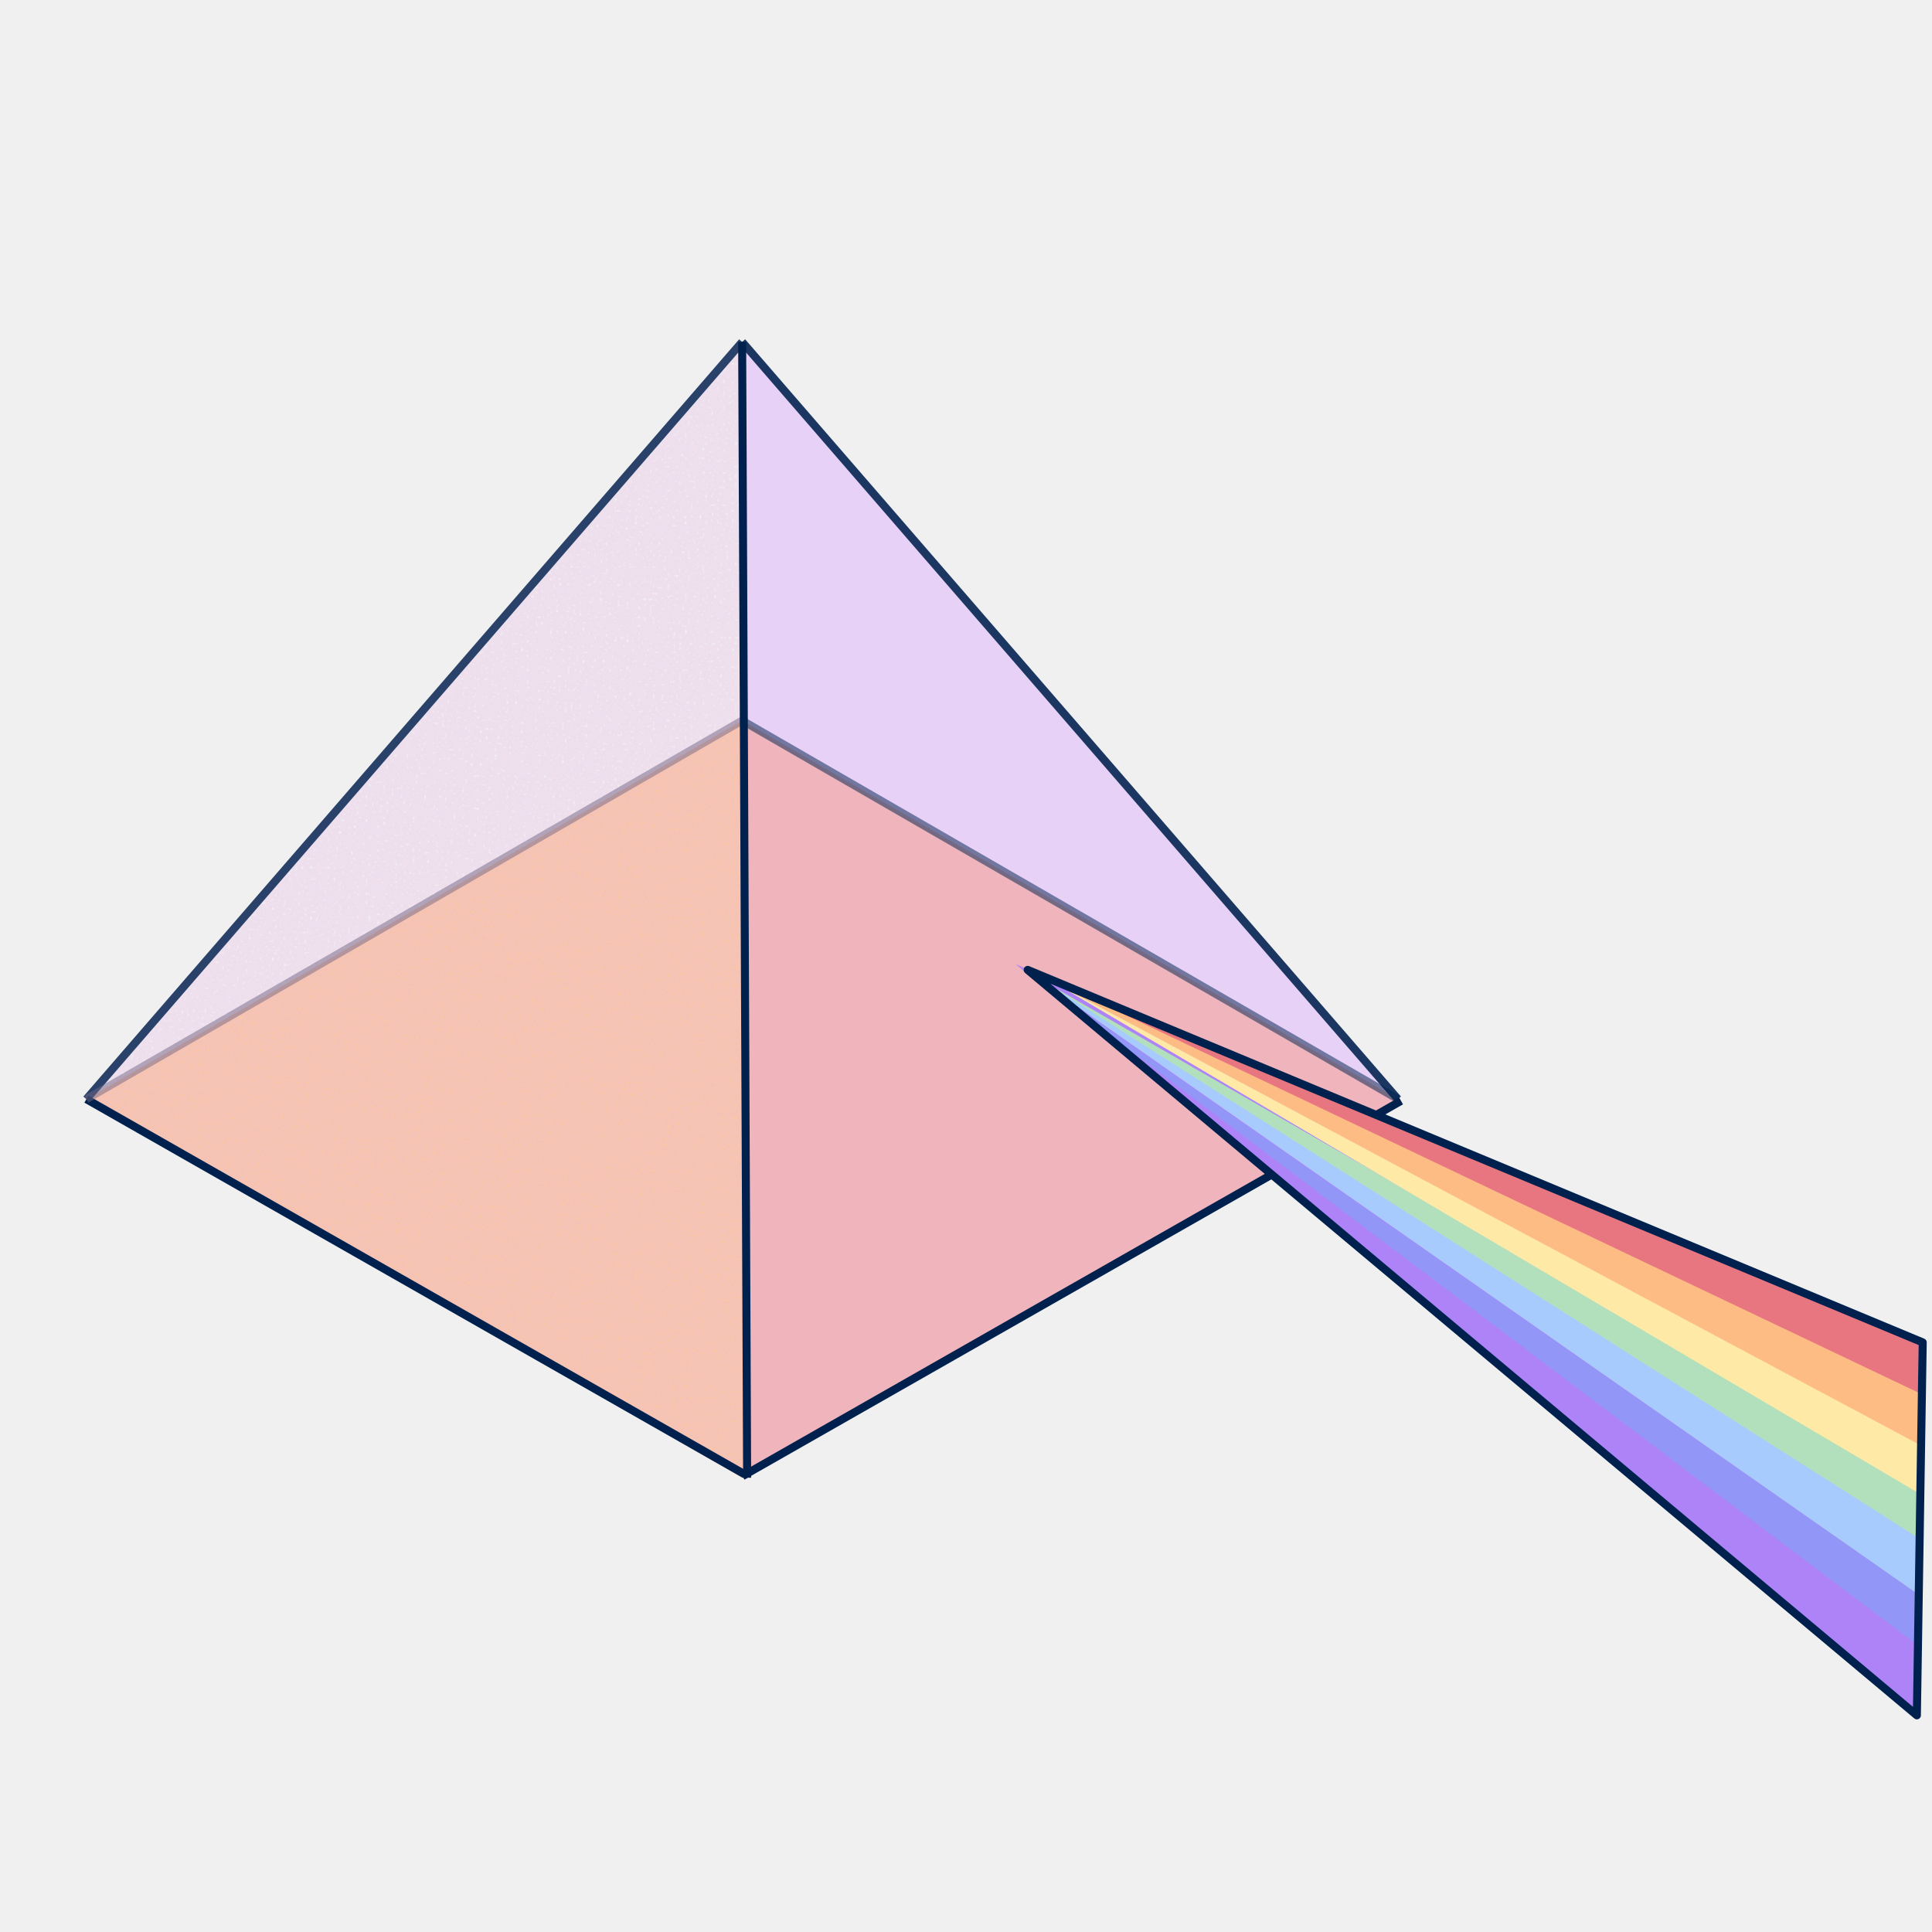
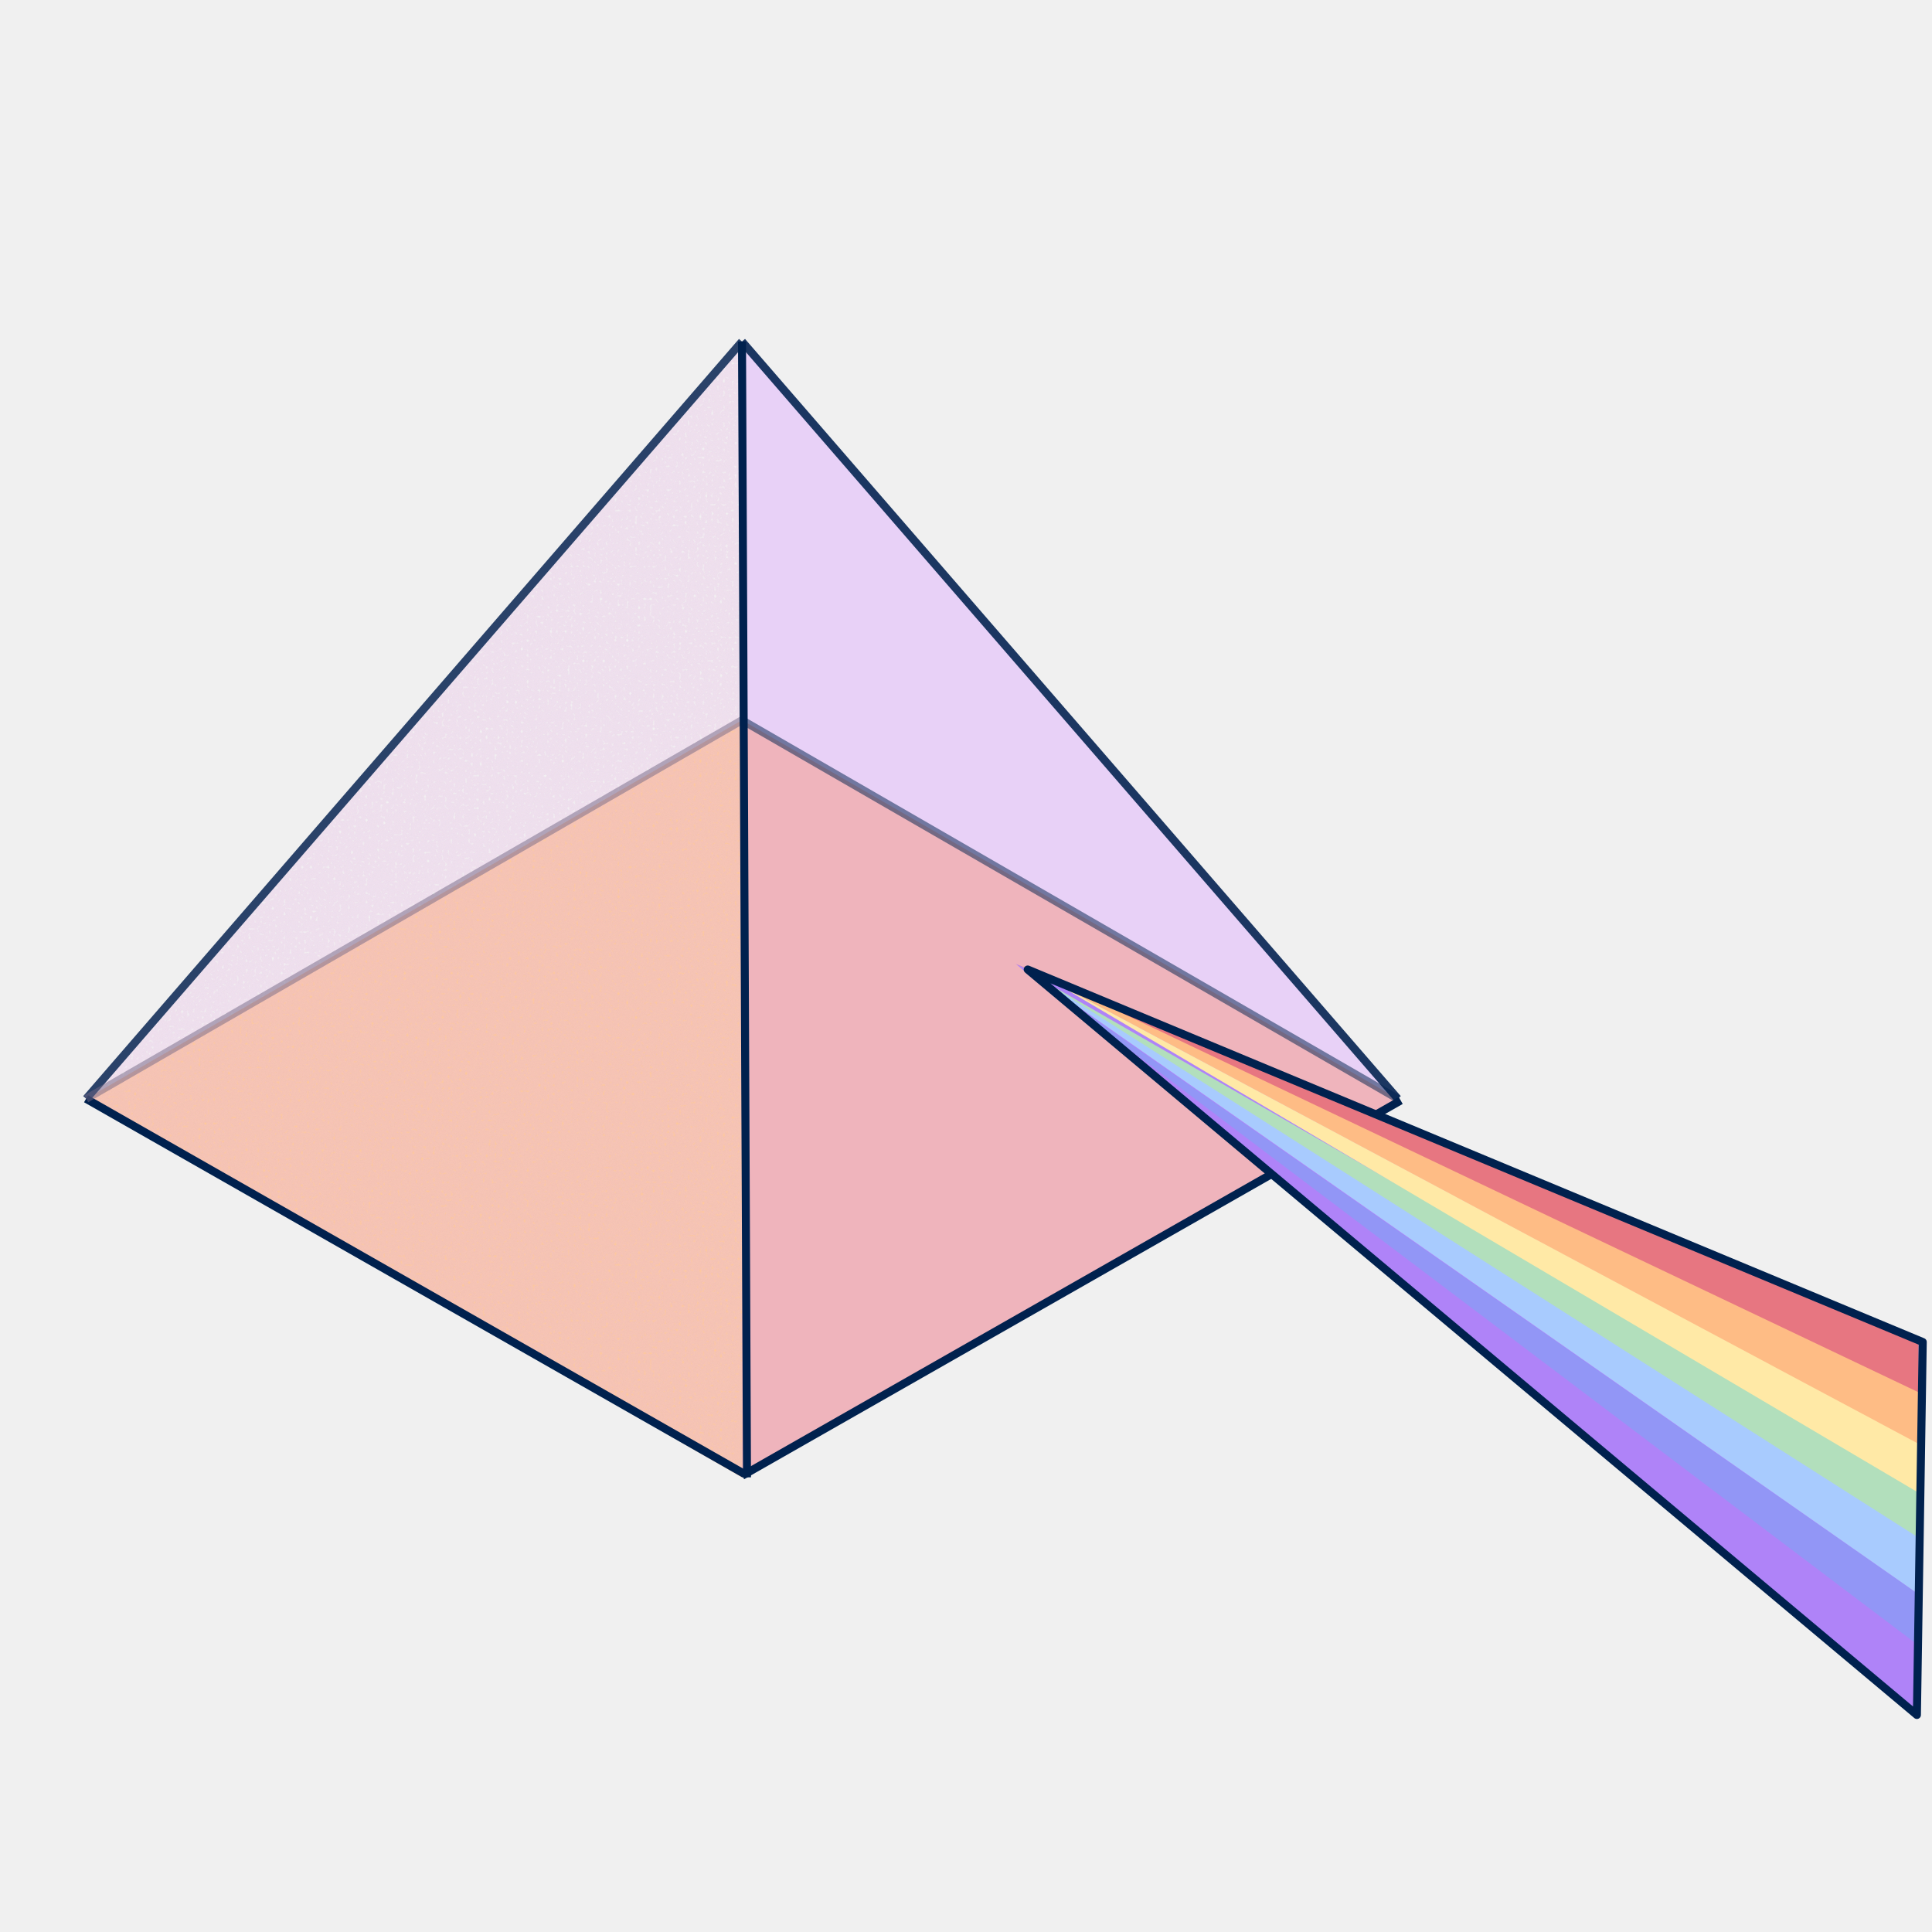
- <svg xmlns="http://www.w3.org/2000/svg" id="svg1454" version="1.1" viewBox="0 0 39.688 39.688" height="39.688mm" width="39.688mm">
-   <defs id="defs1450">
-     <filter id="filter8750-3" style="color-interpolation-filters:sRGB">
-       <feTurbulence id="feTurbulence8734-6" result="turbulence" seed="241" numOctaves="1" baseFrequency="2.585 2.57" type="fractalNoise" />
-       <feComposite id="feComposite8736-4" result="composite1" operator="in" in2="turbulence" in="SourceGraphic" />
-       <feColorMatrix id="feColorMatrix8738-7" result="color" values="1 0 0 0 0 0 1 0 0 0 0 0 1 0 0 0 0 0 9.263 -0.678 " />
-       <feFlood id="feFlood8740-9" result="flood" flood-color="rgb(255,255,255)" flood-opacity="0.376" />
-       <feMerge id="feMerge8746-7" result="merge">
-         <feMergeNode id="feMergeNode8742-2" in="flood" />
-         <feMergeNode id="feMergeNode8744-2" in="color" />
+ <svg xmlns="http://www.w3.org/2000/svg" width="39.688mm" height="39.688mm" version="1.1" viewBox="0 0 39.688 39.688">
+   <defs>
+     <filter id="filter8750-3" color-interpolation-filters="sRGB">
+       <feTurbulence baseFrequency="2.585 2.57" result="turbulence" seed="241" type="fractalNoise" />
+       <feComposite in="SourceGraphic" in2="turbulence" operator="in" result="composite1" />
+       <feColorMatrix result="color" values="1 0 0 0 0 0 1 0 0 0 0 0 1 0 0 0 0 0 9.263 -0.678 " />
+       <feFlood flood-color="rgb(255,255,255)" flood-opacity=".376" result="flood" />
+       <feMerge result="merge">
+         <feMergeNode in="flood" />
+         <feMergeNode in="color" />
      </feMerge>
-       <feComposite id="feComposite8748-1" result="composite2" operator="in" in2="SourceGraphic" />
+       <feComposite in2="SourceGraphic" operator="in" result="composite2" />
    </filter>
  </defs>
-   <g transform="translate(-100.7774,-166.5658)" id="layer2">
-     <rect ry="0" y="163.449" x="40.424" height="39.688" width="39.688" id="rect1764" style="fill:none;fill-rule:evenodd;stroke-width:0.394;stroke-linejoin:round" />
-     <rect style="fill:none;fill-rule:evenodd;stroke-width:0.394;stroke-linejoin:round" id="rect1766" width="39.688" height="39.688" x="100.777" y="166.566" ry="0" />
-     <rect style="fill:none;fill-rule:evenodd;stroke-width:0.394;stroke-linejoin:round" id="rect1768" width="39.688" height="39.688" x="40.424" y="217.826" ry="0" />
-     <rect ry="0" y="218.391" x="100.777" height="39.688" width="39.688" id="rect1770" style="fill:none;fill-rule:evenodd;stroke:none;stroke-width:0.394;stroke-linejoin:round" />
+   <g transform="translate(-100.78 -166.57)" fill="none">
+     <g stroke-linejoin="round" stroke-width=".394">
+       <rect x="40.424" y="163.45" width="39.688" height="39.688" ry="0" />
+       <rect x="100.78" y="166.57" width="39.688" height="39.688" ry="0" />
+       <rect x="40.424" y="217.83" width="39.688" height="39.688" ry="0" />
+     </g>
+     <rect x="100.78" y="218.39" width="39.688" height="39.688" ry="0" />
  </g>
-   <g transform="translate(-100.7774,-166.5658)" id="layer1">
-     <g transform="matrix(0.9531083,0,0,0.9531083,6.996536,119.7744)" id="g1847">
-       <rect style="display:inline;opacity:0.519;fill:none;fill-opacity:0.995;fill-rule:evenodd;stroke:none;stroke-width:0.109;stroke-linecap:round;stroke-linejoin:round;stroke-miterlimit:4;stroke-dasharray:none;stroke-opacity:1" id="rect3621" width="42.224" height="36.933" x="35.077" y="105.229" ry="0.236" />
-       <path style="fill:#c8a9fa;stroke:#00214e;stroke-width:0.19;stroke-linecap:round;stroke-linejoin:round;stroke-miterlimit:4;stroke-dasharray:none" d="M 41.908,115.801 H 72.214 V 134.131 H 41.908 Z" id="path861" />
-       <path d="m 43.351,119.133 v -1.666 0 h 27.42 v 1.666" style="fill:#ffffff;fill-opacity:1;stroke:#00214e;stroke-width:0.19;stroke-linecap:round;stroke-linejoin:round;stroke-miterlimit:4;stroke-dasharray:none" id="path863" />
-       <path d="m 70.771,119.133 v 13.331 H 43.351 V 119.133" style="fill:#f0b6d3;fill-opacity:1;stroke:#00214e;stroke-width:0.19;stroke-linecap:round;stroke-linejoin:round;stroke-miterlimit:4;stroke-dasharray:none" id="path3592" />
-       <circle r="0.343" style="fill:#3a2264;fill-opacity:1;stroke:#00214e;stroke-width:0.095;stroke-linecap:round;stroke-linejoin:round;stroke-miterlimit:4;stroke-dasharray:none" id="path1032" cx="67.647" cy="118.2" />
-       <circle r="0.343" cy="118.197" cx="68.784" id="circle1034" style="fill:#3a2264;fill-opacity:1;stroke:#00214e;stroke-width:0.095;stroke-linecap:round;stroke-linejoin:round;stroke-miterlimit:4;stroke-dasharray:none" />
-       <circle r="0.343" style="fill:#dc3545;fill-opacity:1;stroke:#00214e;stroke-width:0.095;stroke-linecap:round;stroke-linejoin:round;stroke-miterlimit:4;stroke-dasharray:none" id="circle1036" cx="69.92" cy="118.202" />
-       <path style="fill:#b2dfbc;fill-opacity:0.995;stroke:#00214e;stroke-width:0.095;stroke-linejoin:round;stroke-miterlimit:4;stroke-dasharray:none;stroke-dashoffset:0;stroke-opacity:1;stop-color:#000000" d="m 38.907,113.497 c 0,0 0.455,1.12 1.442,1.442 0,0 -1.182,0.576 -1.442,1.442 0,0 -0.334,-1.055 -1.442,-1.442 0,0 1.127,-0.364 1.442,-1.442 z" id="path2348" />
-       <rect style="fill:#250657;fill-opacity:1;fill-rule:evenodd;stroke:none;stroke-width:0.095;stroke-linecap:round;stroke-linejoin:round;stroke-miterlimit:4;stroke-dasharray:none;stroke-opacity:1" id="rect3503" width="15.07" height="9.314" x="49.232" y="121.314" ry="0.606" />
-       <rect ry="0.606" y="120.931" x="49.591" height="9.314" width="15.07" id="rect3501" style="fill:#ffffff;fill-opacity:1;fill-rule:evenodd;stroke:#000000;stroke-width:0.19;stroke-linecap:round;stroke-linejoin:round;stroke-miterlimit:4;stroke-dasharray:none;stroke-opacity:1" />
-       <text xml:space="preserve" style="font-style:normal;font-variant:normal;font-weight:bold;font-stretch:normal;font-size:2.525px;line-height:1.25;font-family:Inter;-inkscape-font-specification:'Inter Bold';letter-spacing:0px;word-spacing:0px;fill:#00214e;fill-opacity:1;stroke:none;stroke-width:0.095;stroke-miterlimit:4;stroke-dasharray:none" x="54.358" y="126.007" id="text3499">
-         <tspan id="tspan3497" style="font-style:normal;font-variant:normal;font-weight:bold;font-stretch:normal;font-family:Inter;-inkscape-font-specification:'Inter Bold';fill:#00214e;fill-opacity:1;stroke-width:0.095;stroke-miterlimit:4;stroke-dasharray:none" x="54.358" y="126.007">(^_^)</tspan>
-       </text>
-       <circle cy="121.78" cx="63.65" id="circle3505" style="fill:#dc3545;fill-opacity:1;stroke:#00214e;stroke-width:0.095;stroke-linecap:round;stroke-linejoin:round;stroke-miterlimit:4;stroke-dasharray:none" r="0.343" />
-       <path id="path3509" d="m 49.686,122.889 14.919,-1e-5" style="fill:#c8a9fa;fill-opacity:1;stroke:#00214e;stroke-width:0.19;stroke-linecap:round;stroke-linejoin:round;stroke-miterlimit:4;stroke-dasharray:none" />
-       <g transform="matrix(0.5961191,0,0,0.5961191,-52.9386,55.43522)" id="g3604">
-         <rect style="fill:none;fill-opacity:1;fill-rule:evenodd;stroke:#00214e;stroke-width:0.265;stroke-linecap:round;stroke-linejoin:round;stroke-miterlimit:4;stroke-dasharray:none;stroke-opacity:1" id="rect3487" width="6.464" height="2.155" x="176.438" y="121.867" ry="0.853" />
-         <text xml:space="preserve" style="font-style:normal;font-variant:normal;font-weight:normal;font-stretch:normal;font-size:1.882px;line-height:1.25;font-family:Inter;-inkscape-font-specification:Inter;letter-spacing:0px;word-spacing:0px;white-space:pre;inline-size:0;fill:#250657;fill-opacity:1;stroke:none;stroke-width:0.132;stroke-miterlimit:4;stroke-dasharray:none" x="179.064" y="123.316" id="text3513">
-           <tspan id="tspan3511" style="font-style:normal;font-variant:normal;font-weight:800;font-stretch:normal;font-size:1.882px;font-family:Inter;-inkscape-font-specification:'Inter Ultra-Bold';fill:#250657;stroke-width:0.132;stroke-miterlimit:4;stroke-dasharray:none" x="179.064" y="123.316">y</tspan>
-         </text>
+   <g transform="translate(-100.78 -166.57)">
+     <g transform="matrix(.94363 0 0 .94363 -31.146 136.94)">
+       <rect x="139.46" y="33.955" width="42.224" height="36.933" ry=".236" fill="none" opacity=".519" />
+       <path d="m155.96 47.078-14.276 8.242 14.276 8.242 14.276-8.242z" fill="#febc85" stop-color="#000000" />
+       <path transform="matrix(.16484 0 0 .16484 103.3 -5.629)" d="m319.48 269.74-86.603 100 86.603 50z" fill="#edccea" fill-opacity=".466" filter="url(#filter8750-3)" stop-color="#000000" />
+       <path d="m155.96 38.835 14.276 16.484-14.276 8.242z" fill="#deaaff" fill-opacity=".453" stop-color="#000000" />
+       <g stroke-linejoin="round">
+         <g>
+           <path d="m155.96 38.835-14.276 16.484" fill="none" stop-color="#000000" stroke="#2a4269" stroke-width=".174" />
+           <path d="m155.96 38.835 14.276 16.484" fill="none" stop-color="#000000" stroke="#1b3661" stroke-width=".174" />
+           <path d="m141.68 55.32 14.336 8.169" fill="#281845" stop-color="#000000" stroke="#00214e" stroke-width=".175" />
+         </g>
+         <path d="m155.96 47.078 14.276 8.242" fill="none" stop-color="#000000" stroke="#00214e" stroke-opacity=".514" stroke-width=".174" />
+         <path d="m155.96 47.078-14.276 8.242" fill="none" stop-color="#000000" stroke="#746785" stroke-opacity=".497" stroke-width=".174" />
+         <path d="m170.3 55.357-14.336 8.169" fill="#281845" stop-color="#000000" stroke="#00214e" stroke-width=".175" />
+         <path d="m155.96 38.835 0.109 24.726" fill="#00214e" stop-color="#000000" stroke="#00214e" stroke-width=".174" />
      </g>
-       <g transform="matrix(0.5963435,0,0,0.5849856,-51.80277,56.82379)" id="g3609">
-         <rect ry="0.853" y="121.803" x="184.708" height="2.155" width="6.464" id="rect3489" style="fill:none;fill-opacity:1;fill-rule:evenodd;stroke:#00214e;stroke-width:0.265;stroke-linecap:round;stroke-linejoin:round;stroke-miterlimit:4;stroke-dasharray:none;stroke-opacity:1" />
-         <text id="text3580" y="123.316" x="187.595" style="font-style:normal;font-variant:normal;font-weight:normal;font-stretch:normal;font-size:1.882px;line-height:1.25;font-family:Inter;-inkscape-font-specification:Inter;letter-spacing:0px;word-spacing:0px;white-space:pre;inline-size:0;fill:#250657;fill-opacity:1;stroke:none;stroke-width:0.132;stroke-miterlimit:4;stroke-dasharray:none" xml:space="preserve">
-           <tspan y="123.316" x="187.595" style="font-style:normal;font-variant:normal;font-weight:800;font-stretch:normal;font-size:1.882px;font-family:Inter;-inkscape-font-specification:'Inter Ultra-Bold';fill:#250657;stroke-width:0.132;stroke-miterlimit:4;stroke-dasharray:none" id="tspan3578">n</tspan>
-         </text>
+       <g transform="matrix(.18907 0 0 .16484 138.82 30.93)">
+         <path d="m226.06 229.07-103.87-98.911 103.92 50 0.115 41.508z" fill="#af83f8" stop-color="#000000" />
+         <path d="m122.2 130.16 103.96 57.066-0.041-7.066z" fill="#e77681" stop-color="#000000" />
+         <path d="m124 131.49 102.16 67.442c-0.048 3.719 2e-3 7.145 2e-3 7.145z" fill="#b2dfbc" stop-color="#000000" />
+         <path d="m122.92 130.75 103.2 89.409 0.058-6.707z" fill="#9296f6" stop-color="#000000" />
+         <path d="m226.19 186.76-102.78-56.121 102.74 62.994z" fill="#febc85" stop-color="#000000" />
+         <path d="m126.68 132.64 99.474 67.369 0.036-6.44z" fill="#ffe9a6" stop-color="#000000" />
+         <path d="m122.49 130.28 103.67 75.672 0.017 7.481z" fill="#a8cbfe" stop-color="#000000" />
      </g>
-       <g style="stroke-width:0.09;stroke-miterlimit:4;stroke-dasharray:none" transform="matrix(1.019855,-0.2732693,0.2732693,1.019855,-172.5865,36.32423)" id="g3588">
-         <path style="fill:#250657;fill-opacity:1;fill-rule:evenodd;stroke:#00214e;stroke-width:0.09;stroke-linecap:round;stroke-linejoin:round;stroke-miterlimit:4;stroke-dasharray:none;stroke-opacity:1" d="m 194.687,139.736 v 4.803 l 0.983,-0.873 0.263,1.295 0.538,-0.182 -0.226,-1.352 1.351,-0.186 z" id="path3582" />
-         <path id="path3584" d="m 194.401,139.813 v 4.803 l 0.983,-0.873 0.263,1.295 0.538,-0.182 -0.226,-1.352 1.351,-0.186 z" style="fill:#ffffff;fill-opacity:1;fill-rule:evenodd;stroke:#00214e;stroke-width:0.09;stroke-linecap:round;stroke-linejoin:round;stroke-miterlimit:4;stroke-dasharray:none;stroke-opacity:1" />
-       </g>
-       <path id="path3590" d="m 43.351,119.166 27.42,-1e-5" style="fill:#c8a9fa;fill-opacity:1;stroke:#00214e;stroke-width:0.19;stroke-linecap:round;stroke-linejoin:round;stroke-miterlimit:4;stroke-dasharray:none" />
-       <path id="path2346" d="m 40.147,120.664 c 0,0 1.73,2.427 4.28,2.638 0,0 -2.508,2.055 -2.638,4.28 0,0 -1.403,-2.341 -4.28,-2.638 0,0 2.496,-1.516 2.638,-4.28 z" style="fill:#ffdf7e;fill-opacity:1;stroke:#00214e;stroke-width:0.095;stroke-linejoin:round;stroke-miterlimit:4;stroke-dasharray:none;stroke-dashoffset:0;stroke-opacity:1;stop-color:#000000" />
-       <path style="fill:#ffdf7e;fill-opacity:1;stroke:#00214e;stroke-width:0.095;stroke-linejoin:round;stroke-miterlimit:4;stroke-dasharray:none;stroke-dashoffset:0;stroke-opacity:1;stop-color:#000000" d="m 72.831,128.095 c 0,0 -0.122,2.497 1.448,3.961 0,0 -2.719,0.051 -3.961,1.448 0,0 0.292,-2.271 -1.448,-3.961 0,0 2.431,0.299 3.961,-1.448 z" id="path3595" />
-       <path id="path3597" d="m 74.95,125.062 c 0,0 0.455,1.12 1.442,1.442 0,0 -1.182,0.576 -1.442,1.442 0,0 -0.334,-1.055 -1.442,-1.442 0,0 1.127,-0.364 1.442,-1.442 z" style="fill:#b2dfbc;fill-opacity:0.995;stroke:#00214e;stroke-width:0.095;stroke-linejoin:round;stroke-miterlimit:4;stroke-dasharray:none;stroke-dashoffset:0;stroke-opacity:1;stop-color:#000000" />
-       <path id="path3599" d="m 36.297,119.15 c 0,0 0.656,0.774 1.527,0.773 0,0 -0.792,0.769 -0.773,1.527 0,0 -0.543,-0.754 -1.527,-0.773 0,0 0.803,-0.585 0.773,-1.527 z" style="fill:#f0b6d3;fill-opacity:0.995;stroke:#00214e;stroke-width:0.095;stroke-linejoin:round;stroke-miterlimit:4;stroke-dasharray:none;stroke-dashoffset:0;stroke-opacity:1;stop-color:#000000" />
-     </g>
-     <g transform="matrix(0.9436323,0,0,0.9436323,-31.14591,136.9435)" id="g1797">
-       <rect style="display:inline;opacity:0.519;fill:none;fill-opacity:0.995;fill-rule:evenodd;stroke:none;stroke-width:0.109;stroke-linecap:round;stroke-linejoin:round;stroke-miterlimit:4;stroke-dasharray:none;stroke-opacity:1" id="rect3617" width="42.224" height="36.933" x="139.459" y="33.955" ry="0.236" />
-       <path style="fill:#febc85;fill-opacity:1;stroke:none;stroke-width:0.174;stroke-linejoin:round;stroke-miterlimit:4;stroke-dasharray:none;stop-color:#000000" d="m 155.96,47.078 -14.276,8.242 14.276,8.242 14.276,-8.242 z" id="path2406" />
-       <path transform="matrix(0.1648431,0,0,0.1648431,103.2964,-5.628951)" style="fill:#edccea;fill-opacity:0.466;stroke:none;stroke-width:0.529;stroke-linejoin:round;filter:url(#filter8750-3);stop-color:#000000" d="m 319.475,269.737 -86.603,100 86.603,50 z" id="path2408-2" />
-       <path style="fill:#deaaff;fill-opacity:0.453;stroke:none;stroke-width:0.087;stroke-linejoin:round;stop-color:#000000" d="m 155.96,38.835 14.276,16.484 -14.276,8.242 z" id="path2410-1" />
-       <path style="fill:none;fill-opacity:1;stroke:#2a4269;stroke-width:0.174;stroke-linejoin:round;stroke-miterlimit:4;stroke-dasharray:none;stroke-opacity:1;stop-color:#000000" d="M 155.96,38.835 141.684,55.32" id="path2432" />
-       <path style="fill:none;fill-opacity:1;stroke:#1b3661;stroke-width:0.174;stroke-linejoin:round;stroke-miterlimit:4;stroke-dasharray:none;stroke-opacity:1;stop-color:#000000" d="m 155.96,38.835 14.276,16.484" id="path2436" />
-       <path style="fill:#281845;fill-opacity:1;stroke:#00214e;stroke-width:0.175;stroke-linejoin:round;stroke-miterlimit:4;stroke-dasharray:none;stroke-opacity:1;stop-color:#000000" d="m 141.684,55.32 14.336,8.17" id="path2438" />
-       <path id="path2442" d="m 155.96,47.078 14.276,8.242" style="fill:none;fill-opacity:1;stroke:#00214e;stroke-width:0.174;stroke-linejoin:round;stroke-miterlimit:4;stroke-dasharray:none;stroke-opacity:0.514;stop-color:#000000" />
-       <path id="path2446" d="m 155.96,47.078 -14.276,8.242" style="fill:none;fill-opacity:1;stroke:#746785;stroke-width:0.174;stroke-linejoin:round;stroke-miterlimit:4;stroke-dasharray:none;stroke-opacity:0.497;stop-color:#000000" />
-       <path id="path7937" d="m 170.303,55.357 -14.336,8.17" style="fill:#281845;fill-opacity:1;stroke:#00214e;stroke-width:0.175;stroke-linejoin:round;stroke-miterlimit:4;stroke-dasharray:none;stroke-opacity:1;stop-color:#000000" />
-       <path style="fill:#00214e;fill-opacity:1;stroke:#00214e;stroke-width:0.174;stroke-linejoin:round;stroke-miterlimit:4;stroke-dasharray:none;stroke-opacity:1;stop-color:#000000" d="m 155.96,38.835 0.109,24.726" id="path2448" />
-       <g transform="matrix(0.1890653,0,0,0.1648431,138.8181,30.92989)" id="g1184-5">
-         <path style="opacity:1;fill:#af83f8;stroke:none;stroke-width:2.646;stroke-linejoin:round;stroke-miterlimit:4;stroke-dasharray:none;stroke-opacity:1;stop-color:#000000" d="m 226.062,229.075 -103.866,-98.911 103.923,50 0.115,41.508 z" id="path1163-6" />
-         <path style="opacity:1;fill:#e77681;stroke:none;stroke-width:2.646;stroke-linejoin:round;stroke-miterlimit:4;stroke-dasharray:none;stroke-opacity:1;stop-color:#000000" d="m 122.195,130.163 103.964,57.066 -0.041,-7.066 z" id="path1165-5" />
-         <path style="opacity:1;fill:#b2dfbc;fill-opacity:1;stroke:none;stroke-width:2.646;stroke-linejoin:round;stroke-miterlimit:4;stroke-dasharray:none;stroke-opacity:1;stop-color:#000000" d="m 123.997,131.49 102.157,67.442 c -0.048,3.719 0.002,7.145 0.002,7.145 z" id="path1167-0" />
-         <path style="opacity:1;fill:#9296f6;fill-opacity:1;stroke:none;stroke-width:2.646;stroke-linejoin:round;stroke-miterlimit:4;stroke-dasharray:none;stroke-opacity:1;stop-color:#000000" d="m 122.919,130.755 103.199,89.409 0.058,-6.707 z" id="path1169-0" />
-         <path style="opacity:1;fill:#febc85;stroke:none;stroke-width:2.646;stroke-linejoin:round;stroke-miterlimit:4;stroke-dasharray:none;stroke-opacity:1;stop-color:#000000" d="M 226.192,186.76 123.408,130.639 226.153,193.633 Z" id="path1171-3" />
-         <path style="opacity:1;fill:#ffe9a6;stroke:none;stroke-width:2.646;stroke-linejoin:round;stroke-miterlimit:4;stroke-dasharray:none;stroke-opacity:1;stop-color:#000000" d="m 126.679,132.635 99.474,67.369 0.036,-6.44 z" id="path1173-4" />
-         <path style="opacity:1;fill:#a8cbfe;stroke:none;stroke-width:2.646;stroke-linejoin:round;stroke-miterlimit:4;stroke-dasharray:none;stroke-opacity:1;stop-color:#000000" d="m 122.485,130.279 103.666,75.672 0.017,7.481 z" id="path1175-6" />
-       </g>
-       <path id="path7268" d="m 162.176,52.506 19.484,8.109 -0.127,8.119 z" style="fill:none;fill-opacity:1;fill-rule:evenodd;stroke:#00214e;stroke-width:0.175;stroke-linecap:round;stroke-linejoin:round;stroke-miterlimit:4;stroke-dasharray:none;stroke-opacity:1" />
-     </g>
-     <g transform="matrix(1.000241,0,0,1.000241,0.2402382,-1.446288)" id="g1940">
-       <rect ry="0.236" y="166.171" x="39.161" height="36.933" width="42.224" id="rect3615" style="display:inline;opacity:0.519;fill:none;fill-opacity:0.995;fill-rule:evenodd;stroke:none;stroke-width:0.109;stroke-linecap:round;stroke-linejoin:round;stroke-miterlimit:4;stroke-dasharray:none;stroke-opacity:1" />
-       <g transform="matrix(0.9878786,0,0,0.9878786,61.91941,-32.42776)" id="g7984">
-         <path style="fill:#250657;fill-opacity:1;stroke:#00214e;stroke-width:0.265;stroke-linecap:round;stroke-linejoin:round;stroke-miterlimit:4;stroke-dasharray:none;stroke-opacity:1" d="m 2.361,219.27 c 1.141,-0.047 4.248,0.473 4.248,-3.655 v 0 c 0,-4.129 -4.47,-3.613 -4.47,-3.613 v 0 c 0,-0.001 0.064,-5.64 -4.466,-5.639 v 0 c -4.531,0.002 -4.518,4.88 -4.518,4.88 v 0 c 0,0 -0.975,-1.816 -3.912,-1.777 -2.382,0.032 -3.947,1.931 -4.09,4.084 v 0 c -8.25e-4,-1e-4 -3.658,-0.342 -3.592,2.752 0.051,1.649 0.958,2.958 2.499,2.968 6.335,-0.029 12.856,0.012 18.301,2.3e-4 z" id="path7980" />
-         <path id="path2349" d="m 3.286,218.663 c 1.141,-0.047 4.248,0.473 4.248,-3.655 v 0 c 0,-4.129 -4.47,-3.613 -4.47,-3.613 v 0 c 0,-0.001 0.064,-5.64 -4.466,-5.639 v 0 c -4.531,0.002 -4.518,4.88 -4.518,4.88 v 0 c 0,0 -0.975,-1.816 -3.912,-1.777 -2.382,0.032 -3.947,1.931 -4.09,4.084 v 0 c -8.25e-4,-1e-4 -3.658,-0.342 -3.592,2.752 0.051,1.649 0.958,2.958 2.499,2.968 6.335,-0.029 12.856,0.012 18.301,2.3e-4 z" style="fill:#ffffff;fill-opacity:1;stroke:#00214e;stroke-width:0.265;stroke-linecap:round;stroke-linejoin:round;stroke-miterlimit:4;stroke-dasharray:none;stroke-opacity:1" />
-       </g>
-       <path id="path7907" d="m 60.3,172.822 c -3.178,10.108 -12.01,23.34 -11.309,23.332 0.701,-0.008 8.907,0.012 11.784,-0.035 -0.026,-2.334 0.642,-26.847 -0.474,-23.297 z" style="fill:#ffdf7e;fill-opacity:1;fill-rule:evenodd;stroke:none;stroke-width:0.116;stroke-linecap:round;stroke-linejoin:round;stroke-miterlimit:4;stroke-dasharray:none;stroke-opacity:1" />
-       <path d="m 50.94,194.717 c 0.01,-0.003 0.02,-0.006 0.031,-0.008 0.648,-0.15 0.788,1.011 1.137,1.048 0.349,0.037 0.8,-0.016 1.076,-0.038 0.006,-5.2e-4 0.012,-4e-5 0.018,8e-4 a 0.681,0.723 71.624 0 1 0.761,0.449 0.681,0.723 71.624 0 1 -0.471,0.875 0.681,0.723 71.624 0 1 -0.424,0.015 c -0.044,-0.006 -1.634,-0.236 -1.936,-0.587 -0.301,-0.351 -0.824,-1.565 -0.191,-1.754 z" style="fill:#4ab563;fill-opacity:1;stroke:#00214e;stroke-width:0.087;stroke-linecap:round;stroke-miterlimit:4;stroke-dasharray:none;stroke-opacity:1;stop-color:#000000" id="path8859" />
-       <path style="fill:#4ab563;fill-opacity:1;stroke:#00214e;stroke-width:0.087;stroke-linecap:butt;stroke-miterlimit:4;stroke-dasharray:none;stroke-opacity:1;stop-color:#000000" d="m 52.109,197.634 a 1.843,1.075 19.935 0 1 1.393,0.136 1.843,1.075 19.935 0 1 1.403,1.371 0.868,1.713 8.441 0 1 -0.003,1.255 0.868,1.713 8.441 0 1 -0.178,0.58 1.062,0.559 11.267 0 1 0.794,0.779 1.062,0.559 11.267 0 1 -1.236,0.266 1.062,0.559 11.267 0 1 -0.608,-0.289 0.868,1.713 8.441 0 1 -0.451,-1.815 1.843,1.075 19.935 0 1 -0.454,-0.127 1.843,1.075 19.935 0 1 -1.366,-1.639 1.843,1.075 19.935 0 1 0.706,-0.518 z" id="path8861" />
-       <rect style="fill:#b2debb;fill-opacity:1;stroke:#00214e;stroke-width:0.087;stroke-linecap:butt;stroke-miterlimit:4;stroke-dasharray:none;stroke-opacity:1;stop-color:#000000" id="rect8863" width="3.978" height="6.156" x="41.679" y="196.237" ry="1.496" transform="matrix(-0.8924864,0.4510742,0.4510498,0.8924988,0,0)" />
-       <path style="fill:#4ab563;fill-opacity:1;stroke:#00214e;stroke-width:0.087;stroke-linecap:round;stroke-miterlimit:4;stroke-dasharray:none;stroke-opacity:1;stop-color:#000000" d="m 49.495,192.345 a 0.755,0.755 0 0 0 0.798,0.709 0.755,0.755 0 0 0 0.709,-0.798 0.755,0.755 0 0 0 -0.798,-0.709 0.755,0.755 0 0 0 -0.709,0.798" id="path8865" />
-       <path style="fill:#4ab563;fill-opacity:1;stroke:#00214e;stroke-width:0.087;stroke-linecap:round;stroke-miterlimit:4;stroke-dasharray:none;stroke-opacity:1;stop-color:#000000" d="m 47.403,193.876 a 1.887,1.887 0 0 0 1.995,1.772 1.887,1.887 0 0 0 1.772,-1.995 1.887,1.887 0 0 0 -1.995,-1.772 1.887,1.887 0 0 0 -1.772,1.995" id="path8867" />
-       <path style="fill:#4ab563;fill-opacity:1;stroke:#00214e;stroke-width:0.087;stroke-linecap:round;stroke-miterlimit:4;stroke-dasharray:none;stroke-opacity:1;stop-color:#000000" d="m 46.872,193.601 a 0.755,0.755 0 0 0 0.798,0.709 0.755,0.755 0 0 0 0.709,-0.798 0.755,0.755 0 0 0 -0.798,-0.709 0.755,0.755 0 0 0 -0.709,0.798" id="path8869" />
-       <path id="path8871" style="fill:#6dc381;fill-opacity:1;stroke:#00214e;stroke-width:0.087;stroke-linecap:butt;stroke-miterlimit:4;stroke-dasharray:none;stroke-opacity:1;stop-color:#000000" d="m 50.527,198.977 a 1.843,1.075 11.942 0 1 1.399,-0.059 1.843,1.075 11.942 0 1 1.58,1.163 0.868,1.713 0.448 0 1 0.172,1.243 0.868,1.713 0.448 0 1 -0.096,0.599 1.062,0.559 3.274 0 1 0.895,0.661 1.062,0.559 3.274 0 1 -1.187,0.435 1.062,0.559 3.274 0 1 -0.642,-0.201 0.868,1.713 0.448 0 1 -0.699,-1.734 1.843,1.075 11.942 0 1 -0.468,-0.062 1.843,1.075 11.942 0 1 -1.581,-1.433 1.843,1.075 11.942 0 1 0.627,-0.611 z" />
-       <path style="fill:#cbbbe9;fill-opacity:1;stroke:#00214e;stroke-width:0.087;stroke-linecap:butt;stroke-miterlimit:4;stroke-dasharray:none;stroke-opacity:1;stop-color:#000000" d="m 50.342,194.274 -0.025,-0.556 -0.504,0.325 z" id="path8873" />
-       <path d="m 47.449,198.454 2.888,4.604 10.264,0.029 10.264,-0.029 2.888,-4.604 -13.153,0.014 z" style="fill:#b89feb;fill-opacity:1;fill-rule:evenodd;stroke:#00214e;stroke-width:0.265;stroke-linecap:round;stroke-linejoin:round;stroke-miterlimit:4;stroke-dasharray:none;stroke-opacity:1" id="path7913" />
-       <path id="path8875" style="fill:#6dc381;fill-opacity:1;stroke:#00214e;stroke-width:0.087;stroke-linecap:round;stroke-miterlimit:4;stroke-dasharray:none;stroke-opacity:1;stop-color:#000000" d="m 49.134,196.418 c 0.01,0.002 0.021,0.005 0.031,0.009 0.637,0.194 0.177,1.269 0.46,1.476 0.283,0.206 0.701,0.386 0.951,0.505 0.006,0.003 0.01,0.006 0.015,0.01 a 0.723,0.681 11.624 0 1 0.434,0.77 0.723,0.681 11.624 0 1 -0.846,0.522 0.723,0.681 11.624 0 1 -0.375,-0.2 c -0.036,-0.027 -1.297,-1.021 -1.383,-1.476 -0.085,-0.455 0.069,-1.768 0.711,-1.614 z" />
-       <path id="path7909" d="m 62.607,178.583 c -0.558,-2.971 8.278,11.15 8.731,17.58 0,0 -8.476,-0.036 -9.402,-0.037 3.078,-5.305 1.228,-14.573 0.67,-17.544 z" style="fill:#f0b6d3;fill-opacity:1;fill-rule:evenodd;stroke:none;stroke-width:0.1;stroke-linecap:round;stroke-linejoin:round;stroke-miterlimit:4;stroke-dasharray:none;stroke-opacity:1" />
-     </g>
-     <g transform="matrix(1.066849,0,0,1.066849,-8.04295,-16.91046)" id="g1986">
-       <path id="path7858" d="m 120.42,231.804 c 1.393,-1.092 -5.682,0.712 -5.675,4.039 0.007,3.326 3.268,2.428 3.965,1.158 1.324,-2.411 -0.695,-3.313 1.71,-5.197 z" style="fill:#a8cbfe;fill-opacity:1;fill-rule:evenodd;stroke:none;stroke-width:0.123;stroke-linecap:round;stroke-linejoin:round;stroke-miterlimit:4;stroke-dasharray:none;stroke-opacity:1" />
-       <path id="ellipse5185" style="fill:#f2b6bc;fill-opacity:1;stroke:#00214e;stroke-width:0.12;stroke-linecap:round;stroke-linejoin:round;stroke-miterlimit:4;stroke-dasharray:none;stroke-opacity:1" d="m 109.524,248.082 1.557,5.812 a 3.145,0.936 0 0 0 -0.005,0.042 3.145,0.936 0 0 0 3.145,0.936 3.145,0.936 0 0 0 3.145,-0.936 h 2.5e-4 l 1.569,-5.854 z" />
-       <path id="path5952" style="fill:#ea95bf;fill-opacity:1;stroke:#00214e;stroke-width:0.12;stroke-linecap:round;stroke-linejoin:round;stroke-miterlimit:4;stroke-dasharray:none;stroke-opacity:1" d="m 114.23,246.692 a 4.705,1.358 0 0 0 -4.705,1.358 4.705,1.358 0 0 0 0.568,0.633 4.176,0.993 0 0 1 -0.039,-0.094 4.176,0.993 0 0 1 0.08,-0.194 4.176,0.993 0 0 1 0.238,-0.186 4.176,0.993 0 0 1 0.386,-0.172 4.176,0.993 0 0 1 0.519,-0.151 4.176,0.993 0 0 1 0.633,-0.124 4.176,0.993 0 0 1 0.722,-0.092 4.176,0.993 0 0 1 0.784,-0.057 4.176,0.993 0 0 1 0.815,-0.019 4.176,0.993 0 0 1 0.298,0.003 4.176,0.993 0 0 1 0.296,0.008 4.176,0.993 0 0 1 0.293,0.013 4.176,0.993 0 0 1 0.289,0.018 4.176,0.993 0 0 1 0.283,0.022 4.176,0.993 0 0 1 0.275,0.027 4.176,0.993 0 0 1 0.267,0.032 4.176,0.993 0 0 1 0.256,0.036 4.176,0.993 0 0 1 0.245,0.041 4.176,0.993 0 0 1 0.232,0.044 4.176,0.993 0 0 1 0.218,0.048 4.176,0.993 0 0 1 0.203,0.052 4.176,0.993 0 0 1 0.187,0.055 4.176,0.993 0 0 1 0.17,0.058 4.176,0.993 0 0 1 0.152,0.061 4.176,0.993 0 0 1 0.133,0.063 4.176,0.993 0 0 1 0.114,0.066 4.176,0.993 0 0 1 0.094,0.067 4.176,0.993 0 0 1 0.074,0.069 4.176,0.993 0 0 1 0.053,0.07 4.176,0.993 0 0 1 0.032,0.07 4.176,0.993 0 0 1 0.011,0.071 4.176,0.993 0 0 1 -0.039,0.094 4.705,1.358 0 0 0 0.568,-0.633 4.705,1.358 0 0 0 -4.705,-1.358 z" />
-       <path id="path5948" d="m 119.438,244.938 c 0,0 -3.68,-1.42 0.51,-3.734 l 1.95,-0.995 c 0,0 0.57,5.45 -2.46,4.729 z" style="fill:#fd933a;fill-opacity:1;stroke:#00214e;stroke-width:0.12;stroke-linecap:round;stroke-linejoin:round;stroke-miterlimit:4;stroke-dasharray:none;stroke-opacity:1" />
-       <path id="path5183" style="fill:#2bed70;fill-opacity:1;stroke:#00214e;stroke-width:0.12;stroke-linecap:round;stroke-linejoin:round;stroke-miterlimit:4;stroke-dasharray:none;stroke-opacity:1" d="m 118.367,248.683 a 4.176,0.993 0 0 0 0.039,-0.094 4.176,0.993 0 0 0 -0.011,-0.071 4.176,0.993 0 0 0 -0.032,-0.07 4.176,0.993 0 0 0 -0.053,-0.07 4.176,0.993 0 0 0 -0.074,-0.069 4.176,0.993 0 0 0 -0.094,-0.067 4.176,0.993 0 0 0 -0.114,-0.066 4.176,0.993 0 0 0 -0.133,-0.063 4.176,0.993 0 0 0 -0.152,-0.061 4.176,0.993 0 0 0 -0.17,-0.058 4.176,0.993 0 0 0 -0.187,-0.055 4.176,0.993 0 0 0 -0.203,-0.052 4.176,0.993 0 0 0 -0.218,-0.048 4.176,0.993 0 0 0 -0.232,-0.044 4.176,0.993 0 0 0 -0.245,-0.041 4.176,0.993 0 0 0 -0.256,-0.036 4.176,0.993 0 0 0 -0.267,-0.032 4.176,0.993 0 0 0 -0.275,-0.027 4.176,0.993 0 0 0 -0.283,-0.022 4.176,0.993 0 0 0 -0.289,-0.018 4.176,0.993 0 0 0 -0.293,-0.013 4.176,0.993 0 0 0 -0.296,-0.008 4.176,0.993 0 0 0 -0.298,-0.003 4.176,0.993 0 0 0 -0.815,0.019 4.176,0.993 0 0 0 -0.784,0.057 4.176,0.993 0 0 0 -0.722,0.092 4.176,0.993 0 0 0 -0.633,0.124 4.176,0.993 0 0 0 -0.519,0.151 4.176,0.993 0 0 0 -0.386,0.172 4.176,0.993 0 0 0 -0.238,0.186 4.176,0.993 0 0 0 -0.08,0.194 4.176,0.993 0 0 0 0.039,0.094 4.705,1.358 0 0 0 4.138,0.725 4.705,1.358 0 0 0 4.138,-0.725 z" />
-       <path style="fill:none;fill-opacity:1;stroke:#00214e;stroke-width:0.12;stroke-linecap:round;stroke-linejoin:round;stroke-miterlimit:4;stroke-dasharray:none;stroke-opacity:1" d="m 114.23,249.408 c 0,0 -0.533,-5.105 3.406,-4.851 1.575,0.102 3.369,-2.549 3.369,-2.549" id="path5934" />
-       <path style="fill:#ffd556;fill-opacity:1;stroke:#00214e;stroke-width:0.12;stroke-linecap:round;stroke-linejoin:round;stroke-miterlimit:4;stroke-dasharray:none;stroke-opacity:1" d="m 112.831,243.647 c 0,0 -3.478,1.861 -2.496,-2.824 l 0.519,-2.127 c 0,0 4.501,3.126 1.977,4.95 z" id="path5946" />
-       <path style="fill:none;fill-opacity:1;stroke:#00214e;stroke-width:0.12;stroke-linecap:round;stroke-linejoin:round;stroke-miterlimit:4;stroke-dasharray:none;stroke-opacity:1" d="m 114.299,247.61 c 0,0 -0.032,-3.84 -1.778,-4.134 -1.746,-0.294 -1.311,-2.488 -1.311,-2.488" id="path5942" />
-       <g style="stroke-width:0.408;stroke-miterlimit:4;stroke-dasharray:none" transform="matrix(-0.3215018,0.04271572,0.04271572,0.3215018,170.4034,219.2199)" id="g3313">
-         <path style="fill:#cbbbe9;fill-opacity:1;fill-rule:evenodd;stroke:#000000;stroke-width:0.408;stroke-linecap:round;stroke-miterlimit:4;stroke-dasharray:none" d="m 110.129,27.353 c 0,0 -10.554,-15.9 -7.997,-20.622 1.933,-3.569 4.698,-3.106 4.698,-3.106 0,0 -5.279,1.611 -2.661,8.428 3.076,8.01 6.425,13.042 6.425,13.042 z" id="path3287" />
-         <path style="fill:#cbbbe9;fill-opacity:1;fill-rule:evenodd;stroke:#000000;stroke-width:0.408;stroke-linecap:round;stroke-miterlimit:4;stroke-dasharray:none" d="m 112.684,9.852 c 0,0 -4.244,26.86 -4.025,27.909 0.219,1.049 6.393,4.176 12.764,3.82 6.372,-0.356 12,-1.996 12.433,-3.247 0.433,-1.251 -2.796,-28.61 -2.796,-28.61 z" id="path3281" />
-         <path style="fill:#cbbbe9;fill-opacity:1;fill-rule:evenodd;stroke:#000000;stroke-width:0.408;stroke-linecap:round;stroke-miterlimit:4;stroke-dasharray:none" d="m 150.299,26.562 c 0,0 -4.469,0.419 -5.8,-1.467 -1.331,-1.886 0.005,-7.428 0.005,-7.428 z" id="path3277" />
-         <path style="fill:#cbbbe9;fill-opacity:1;fill-rule:evenodd;stroke:#000000;stroke-width:0.408;stroke-linecap:round;stroke-miterlimit:4;stroke-dasharray:none" d="m 145.36,25.903 c 0,0 -13.673,13.354 -14.379,13.176 -0.706,-0.178 -1.588,-6.509 -0.187,-7.461 1.4,-0.953 13.128,-8.577 13.128,-8.577 z" id="path3279" />
-         <ellipse style="fill:#cbbbe9;fill-opacity:1;fill-rule:evenodd;stroke:#000000;stroke-width:0.408;stroke-linecap:round;stroke-miterlimit:4;stroke-dasharray:none" id="path3275" cx="116.403" cy="98.557" rx="4.716" ry="7.671" transform="matrix(0.8405361,-0.5417555,0.5320947,0.8466849,0,0)" />
-         <path style="fill:#cbbbe9;fill-opacity:1;fill-rule:evenodd;stroke:#000000;stroke-width:0.408;stroke-linecap:round;stroke-miterlimit:4;stroke-dasharray:none" d="m 106.221,3.803 c 0,0 2.851,-1.455 4.524,0.019 2.317,2.042 3.368,4.094 3.368,4.094 l -1.491,1.438 c 0,0 -2.386,-6.667 -6.4,-5.551 z" id="path3289" />
-         <ellipse style="fill:#cbbbe9;fill-opacity:1;fill-rule:evenodd;stroke:#000000;stroke-width:0.408;stroke-linecap:round;stroke-miterlimit:4;stroke-dasharray:none" id="path3273" cx="121.873" cy="9.59" rx="9.28" ry="3.093" />
-         <circle style="fill:#000000;fill-opacity:1;fill-rule:evenodd;stroke:none;stroke-width:0.408;stroke-linecap:round;stroke-miterlimit:4;stroke-dasharray:none" id="path3291" cx="148.02" cy="16.334" r="0.361" />
-         <circle r="0.361" cy="21.237" cx="147.98" id="circle3293" style="fill:#000000;fill-opacity:1;fill-rule:evenodd;stroke:none;stroke-width:0.408;stroke-linecap:round;stroke-miterlimit:4;stroke-dasharray:none" />
-         <circle style="fill:#000000;fill-opacity:1;fill-rule:evenodd;stroke:none;stroke-width:0.408;stroke-linecap:round;stroke-miterlimit:4;stroke-dasharray:none" id="circle3295" cx="150.56" cy="19.921" r="0.361" />
-         <circle r="0.361" cy="23.671" cx="152.673" id="circle3297" style="fill:#000000;fill-opacity:1;fill-rule:evenodd;stroke:none;stroke-width:0.408;stroke-linecap:round;stroke-miterlimit:4;stroke-dasharray:none" />
-         <circle style="fill:#000000;fill-opacity:1;fill-rule:evenodd;stroke:none;stroke-width:0.408;stroke-linecap:round;stroke-miterlimit:4;stroke-dasharray:none" id="circle3299" cx="152.814" cy="18.499" r="0.361" />
-       </g>
-       <circle r="5.768" cy="229.152" cx="108.247" id="path7728" style="fill:#ffd556;fill-opacity:1;fill-rule:evenodd;stroke:none;stroke-width:0.119;stroke-linecap:round;stroke-linejoin:round;stroke-miterlimit:4;stroke-dasharray:none;stroke-opacity:1" />
+       <path d="m162.18 52.506 19.484 8.109-0.127 8.119z" fill="none" stroke="#00214e" stroke-linecap="round" stroke-linejoin="round" stroke-width=".175" />
    </g>
  </g>
</svg>
